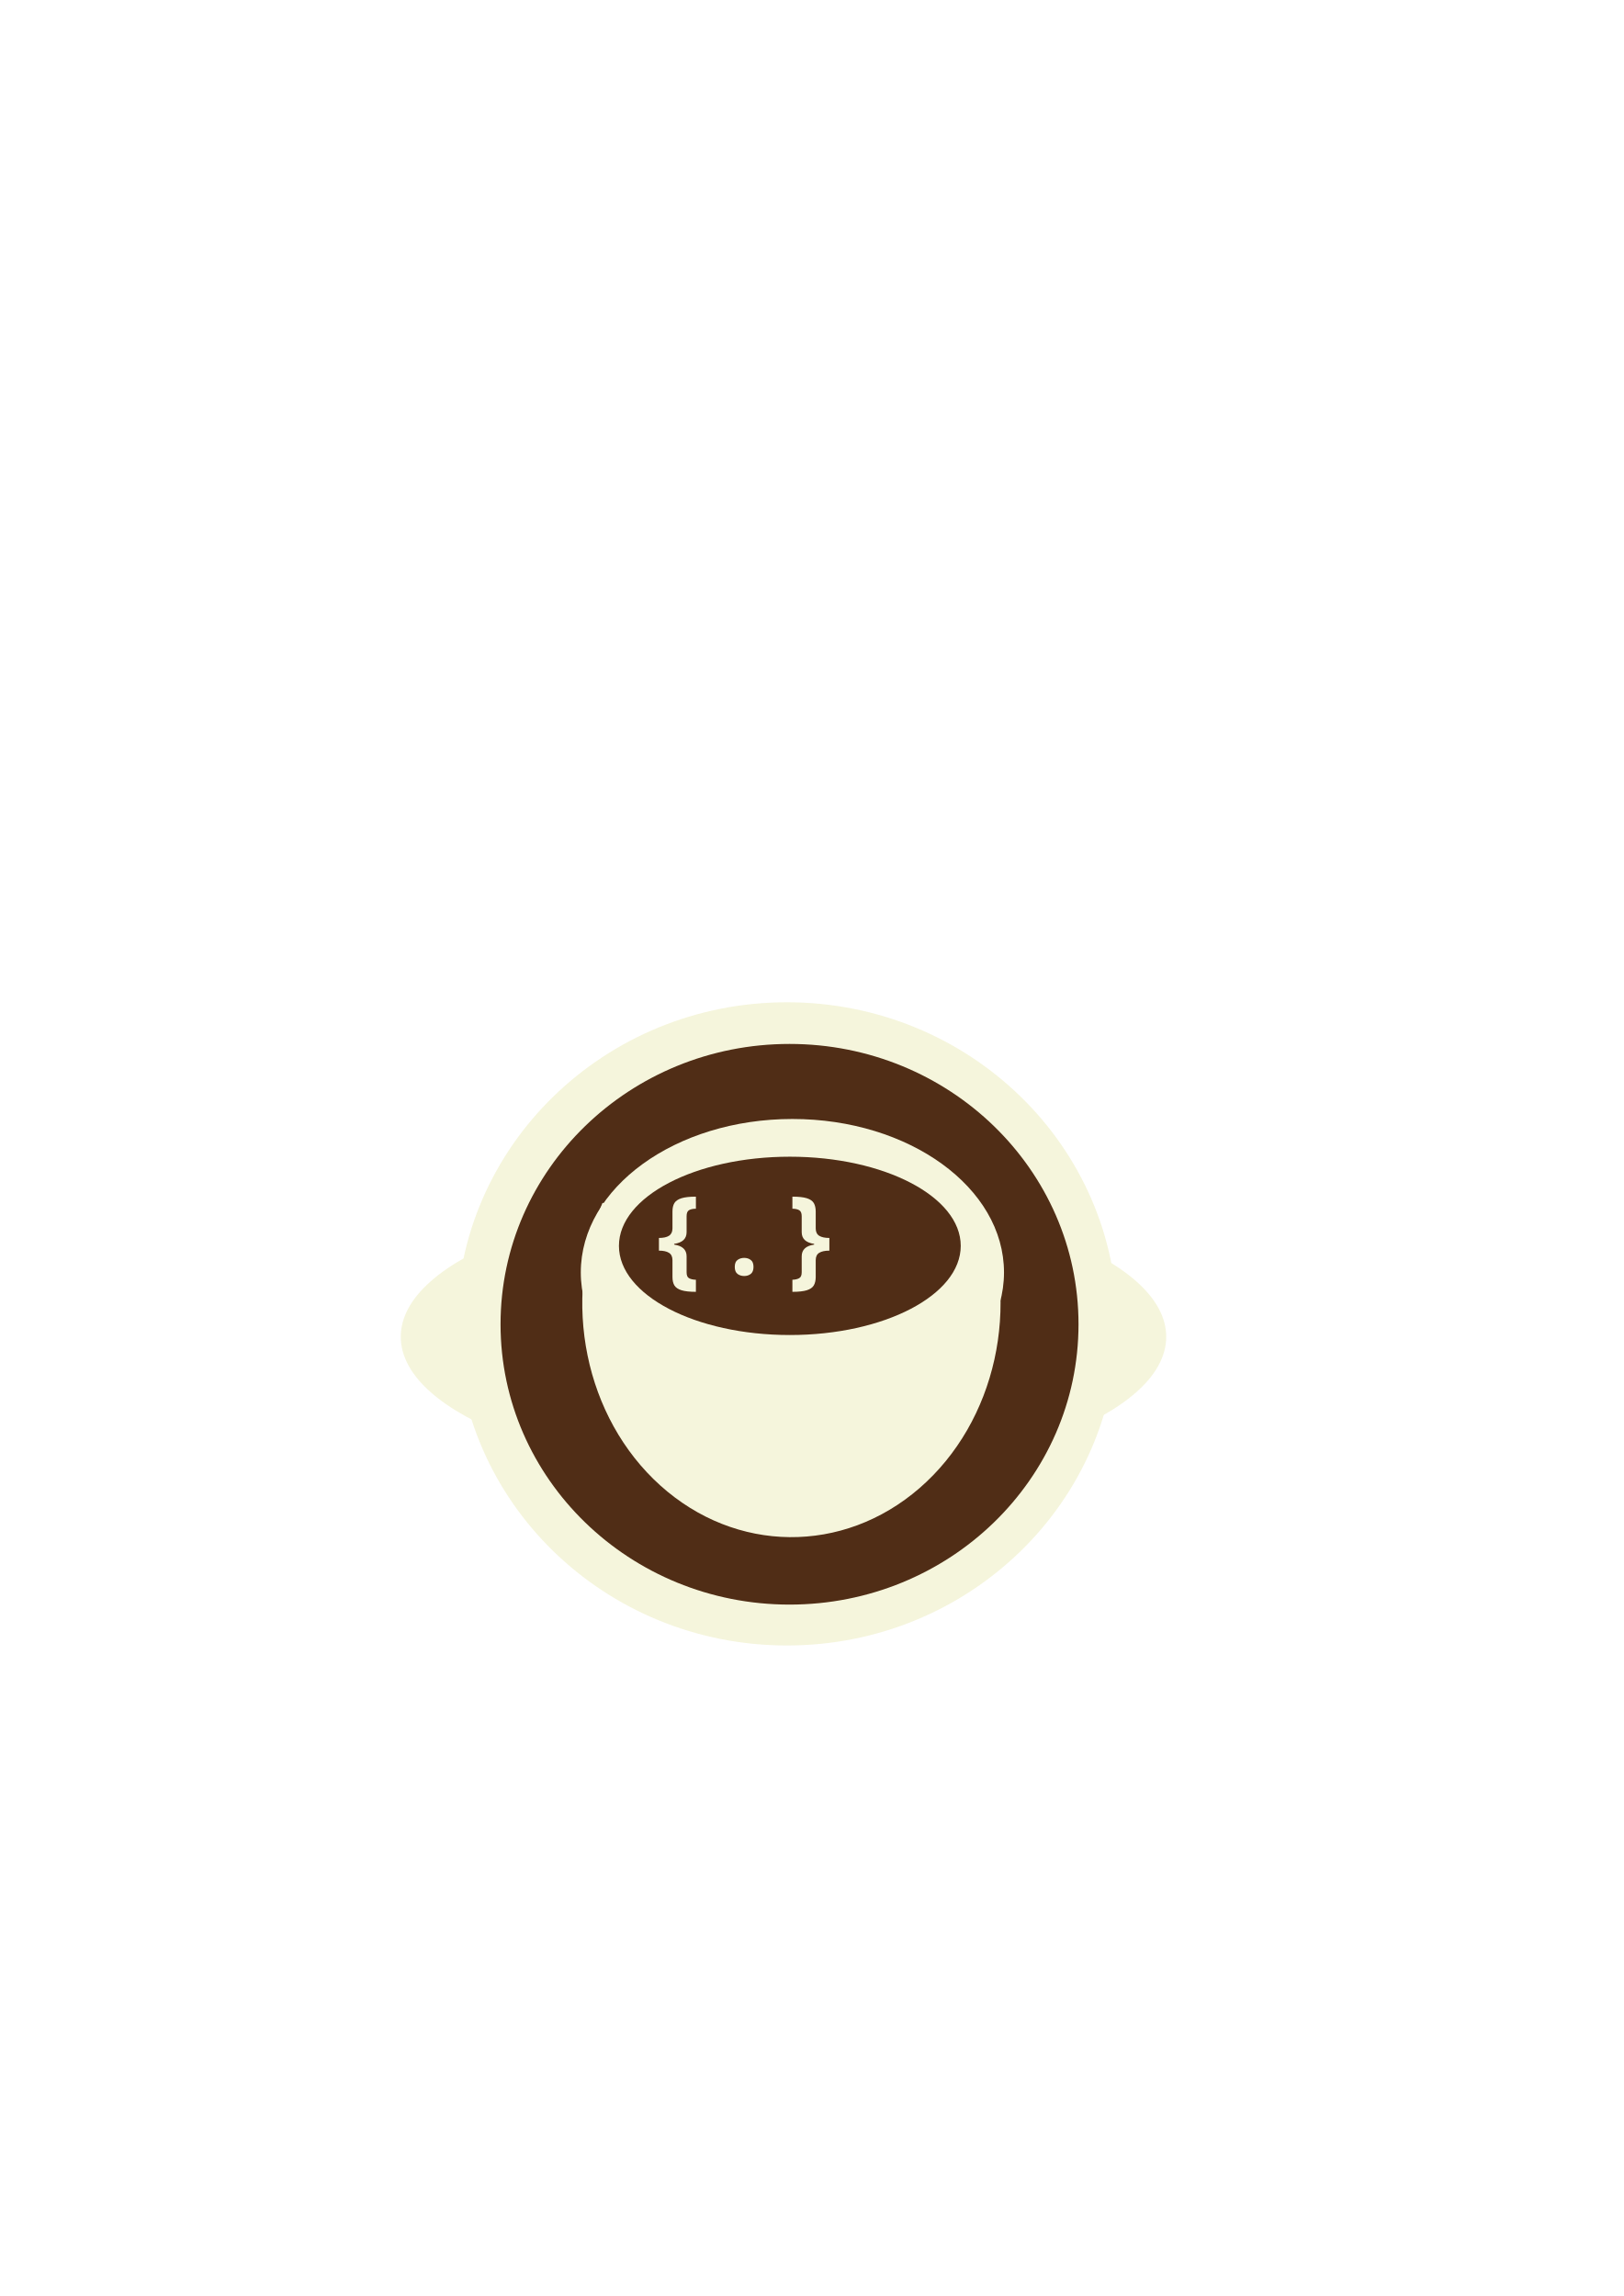
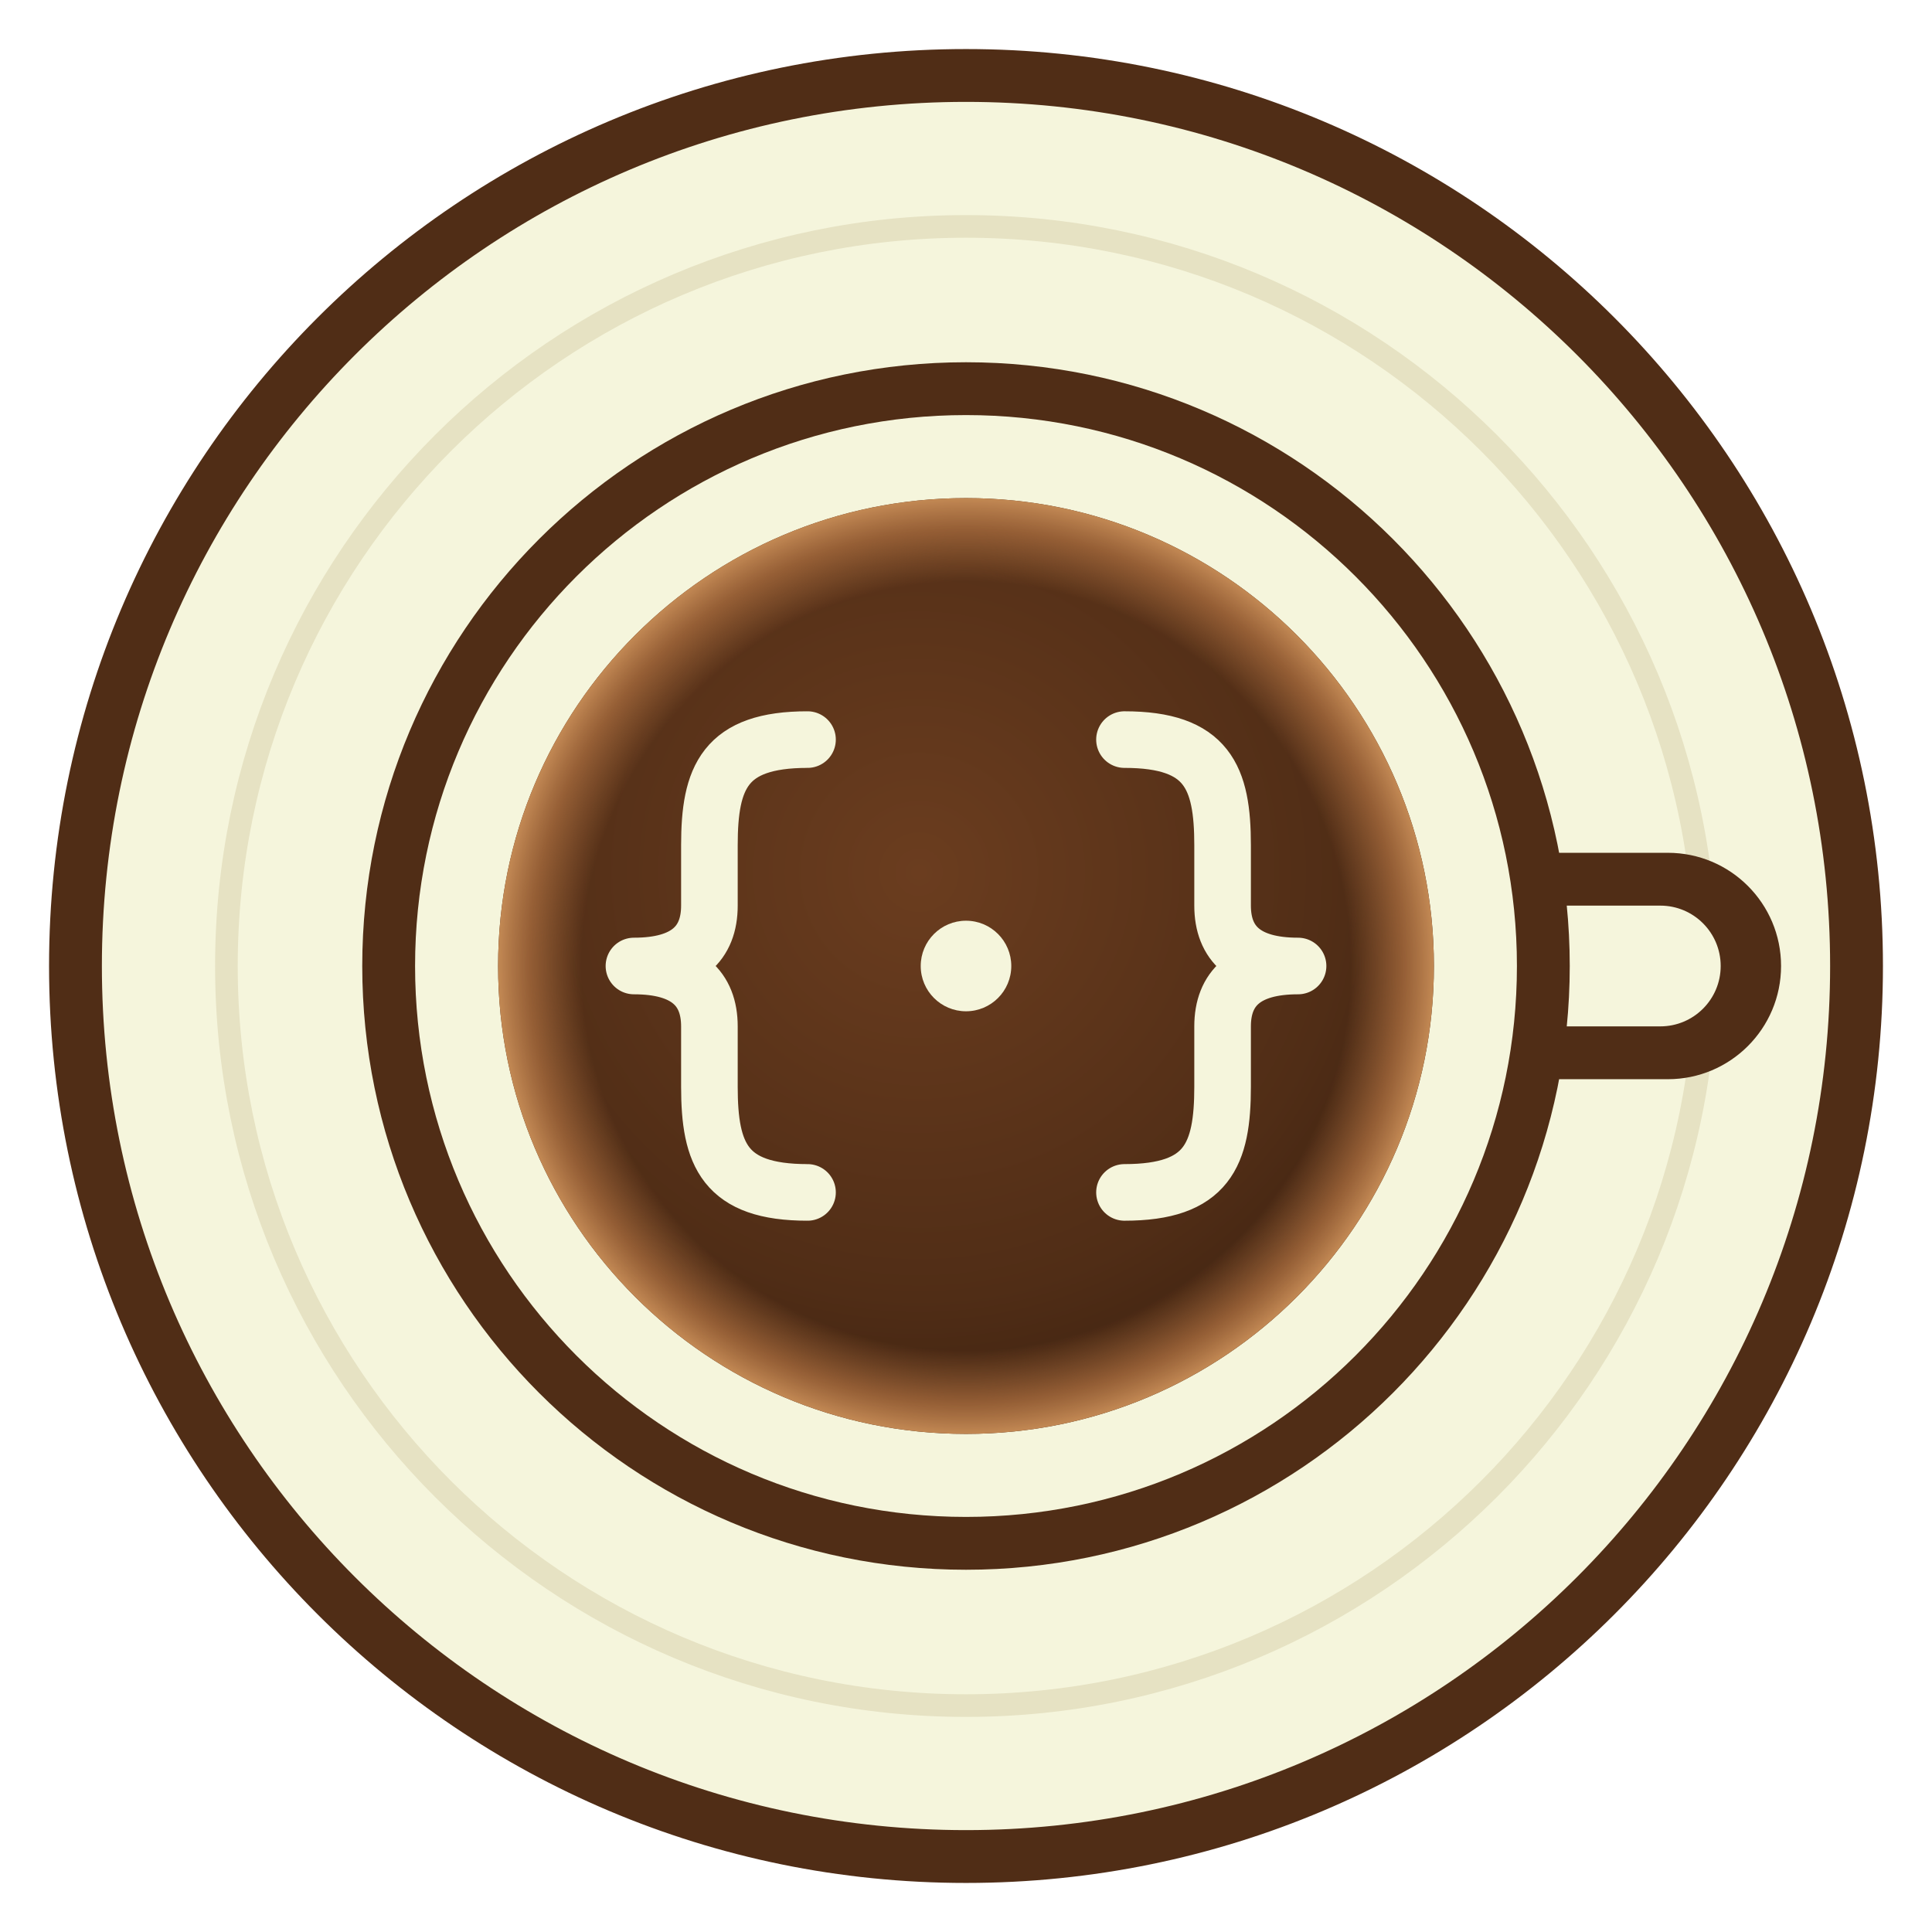
- <svg xmlns="http://www.w3.org/2000/svg" width="210mm" height="297mm" viewBox="0 0 210 297" version="1.1" id="svg1">
-   <defs id="defs1">
-     </defs>
-   <g id="layer1">
-     <ellipse style="fill:#f5f5dc;stroke-width:1.168;fill-opacity:1" id="path1-3" cx="101.78" cy="171.251" rx="42.714" ry="41.602" />
-     <ellipse style="fill:#f5f5dc;stroke-width:0.838;fill-opacity:1" id="path1-3-2" cx="101.332" cy="172.918" rx="49.499" ry="18.465" />
-     <ellipse style="fill:#502d16;stroke-width:1.02" id="path1" cx="102.113" cy="171.301" rx="37.375" ry="36.262" />
-     <g id="g4543" transform="matrix(1.129801,0,0,0.9457725,-12.88455,12.20949)">
-       <path style="fill:#f5f5dc;fill-opacity:1;stroke-width:2.617" id="path2" d="m 123.813,152.145 a 23.94,31.995 0 0 1 -7.146,38.479 23.94,31.995 0 0 1 -29.665,-0.353 23.94,31.995 0 0 1 -6.632,-38.643" />
-       <ellipse style="fill:#f5f5dc;fill-opacity:1;stroke-width:0.625" id="path1-0-3" cx="102.114" cy="161.124" rx="24.223" ry="20.988" />
-     </g>
-     <ellipse style="fill:#502d16;stroke-width:0.443" id="path1-0" cx="102.153" cy="161.159" rx="22.103" ry="11.533" />
-     <text xml:space="preserve" style="font-style:normal;font-weight:normal;font-size:14.111px;line-height:1.25;font-family:sans-serif;fill:#f5f5dc;fill-opacity:1;stroke:none;stroke-width:0.265" x="85.002" y="164.871" id="text3">
-       <tspan id="tspan3" style="font-style:normal;font-variant:normal;font-weight:bold;font-stretch:normal;font-size:14.111px;font-family:sans-serif;-inkscape-font-specification:'sans-serif Bold';fill:#f5f5dc;fill-opacity:1;stroke-width:0.265" x="85.002" y="164.871">{ . }</tspan>
-     </text>
+ <svg xmlns="http://www.w3.org/2000/svg" viewBox="0 0 512 512" width="512" height="512" role="img" aria-labelledby="title">
+   <defs>
+     <radialGradient id="coffee" cx="0.45" cy="0.4" r="0.65">
+       <stop offset="0" stop-color="#6b3d1f" />
+       <stop offset="0.7" stop-color="#502d16" />
+       <stop offset="1" stop-color="#3b200f" />
+     </radialGradient>
+     <radialGradient id="crema" cx="0.5" cy="0.5" r="0.5">
+       <stop offset="0.82" stop-color="#a0663a" stop-opacity="0" />
+       <stop offset="0.93" stop-color="#a0663a" stop-opacity="0.85" />
+       <stop offset="1" stop-color="#c48a55" />
+     </radialGradient>
+   </defs>
+   <circle cx="256" cy="256" r="236" fill="#f5f5dc" />
+   <circle cx="256" cy="256" r="236" fill="none" stroke="#502d16" stroke-width="14" />
+   <circle cx="256" cy="256" r="196" fill="none" stroke="#e6e2c3" stroke-width="6" />
+   <rect x="368" y="226" width="104" height="60" rx="30" fill="#502d16" />
+   <rect x="384" y="240" width="72" height="32" rx="16" fill="#f5f5dc" />
+   <circle cx="256" cy="256" r="160" fill="#502d16" />
+   <circle cx="256" cy="256" r="146" fill="#f5f5dc" />
+   <circle cx="256" cy="256" r="124" fill="url(#coffee)" />
+   <circle cx="256" cy="256" r="124" fill="url(#crema)" />
+   <g fill="none" stroke="#f5f5dc" stroke-width="15" stroke-linecap="round" stroke-linejoin="round">
+     <path d="M214 196 C192 196 188 206 188 224 L188 240 C188 250 182 256 168 256 C182 256 188 262 188 272 L188 288 C188 306 192 316 214 316" />
+     <path d="M298 196 C320 196 324 206 324 224 L324 240 C324 250 330 256 344 256 C330 256 324 262 324 272 L324 288 C324 306 320 316 298 316" />
  </g>
+   <circle cx="256" cy="256" r="12" fill="#f5f5dc" />
</svg>
